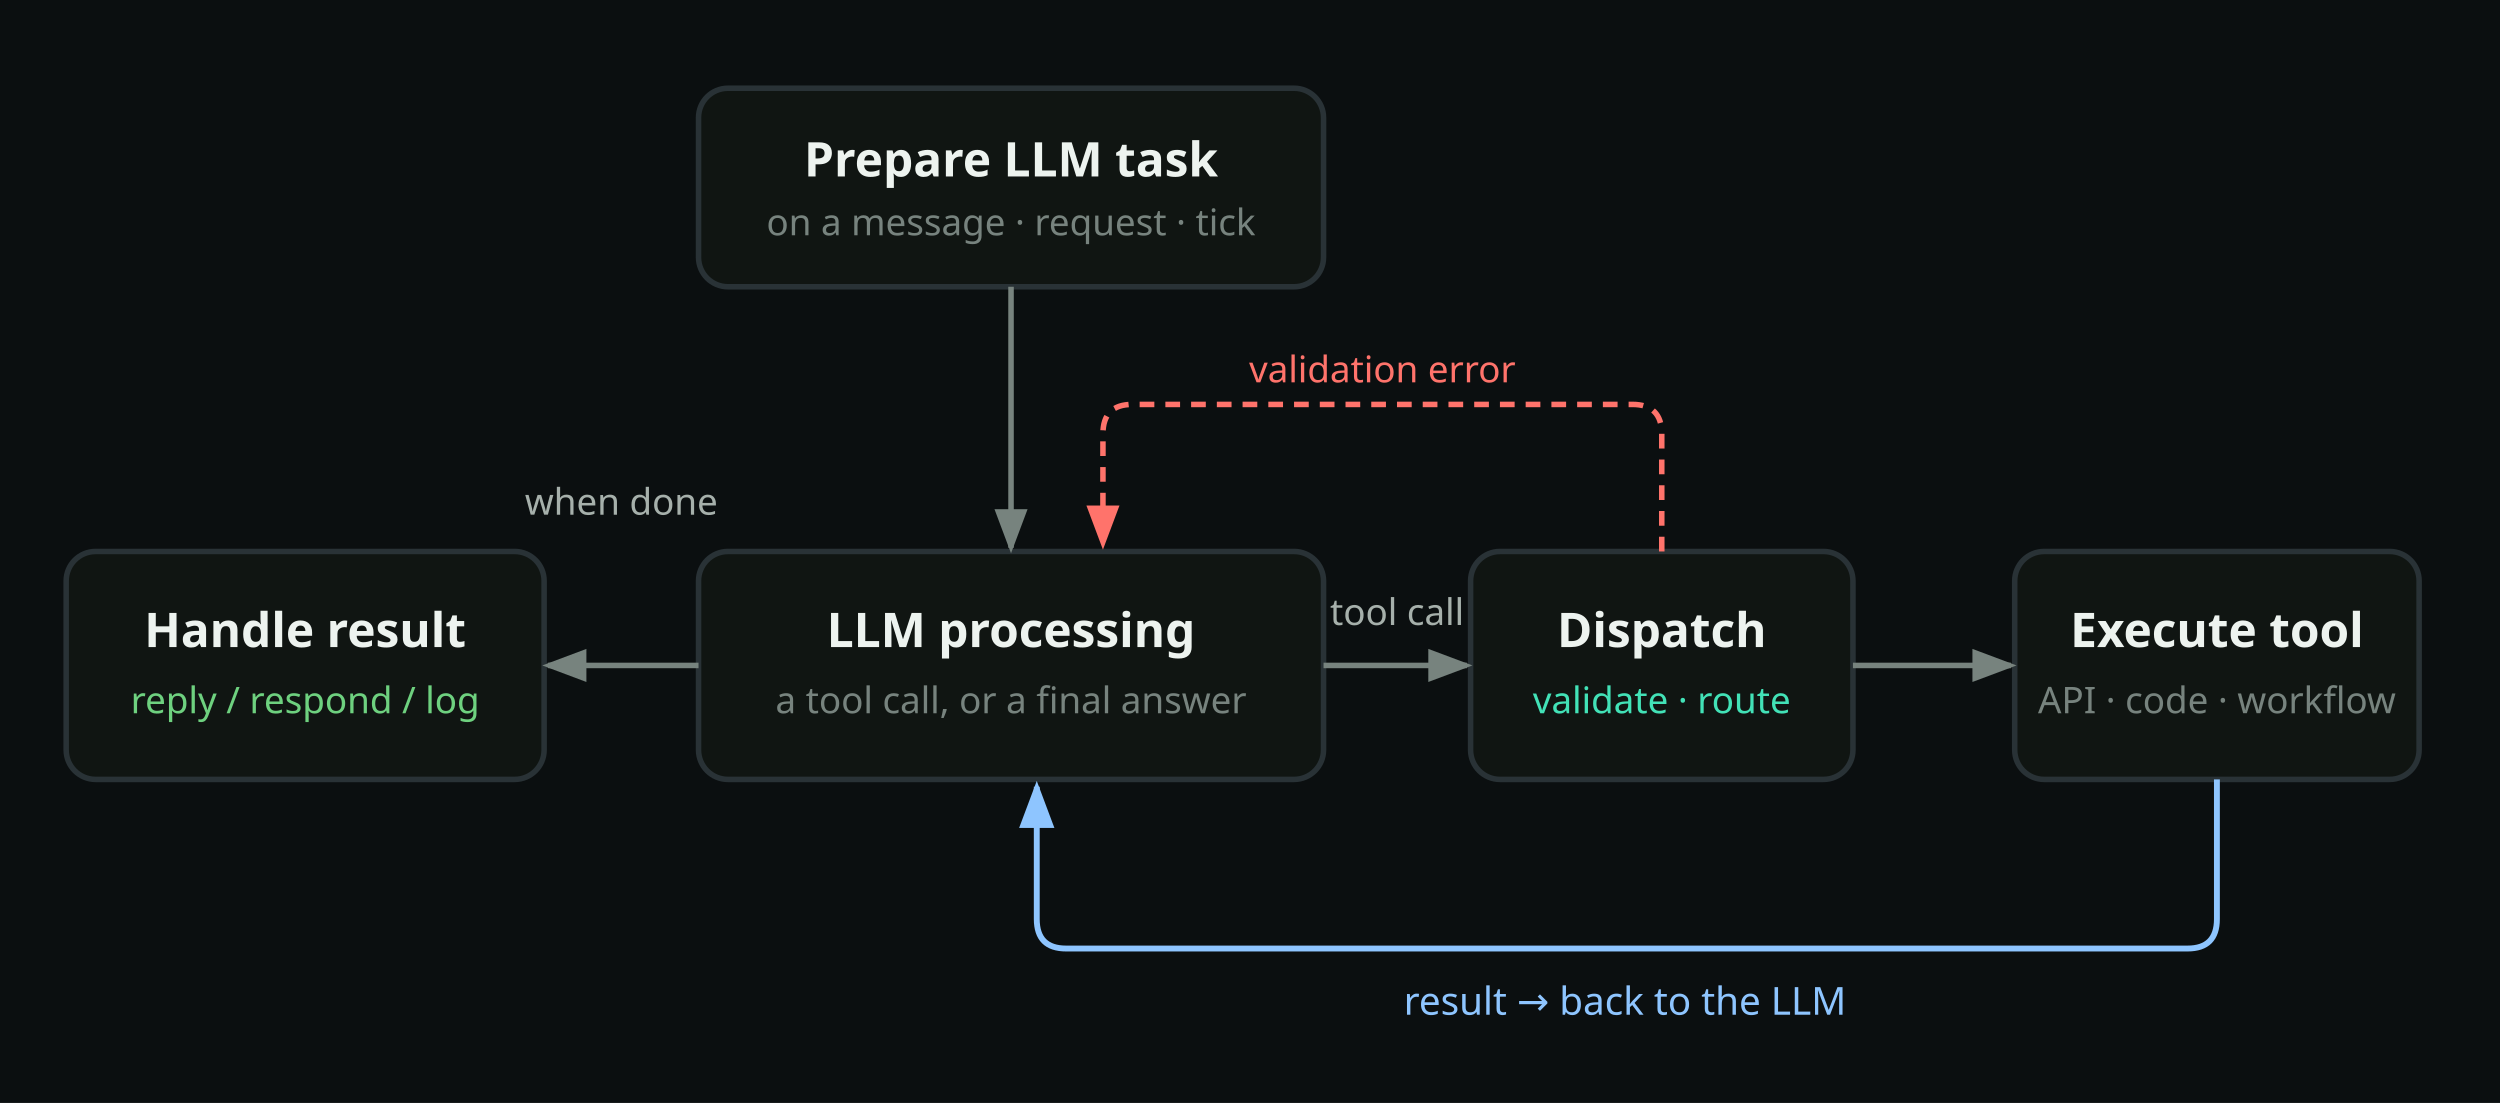
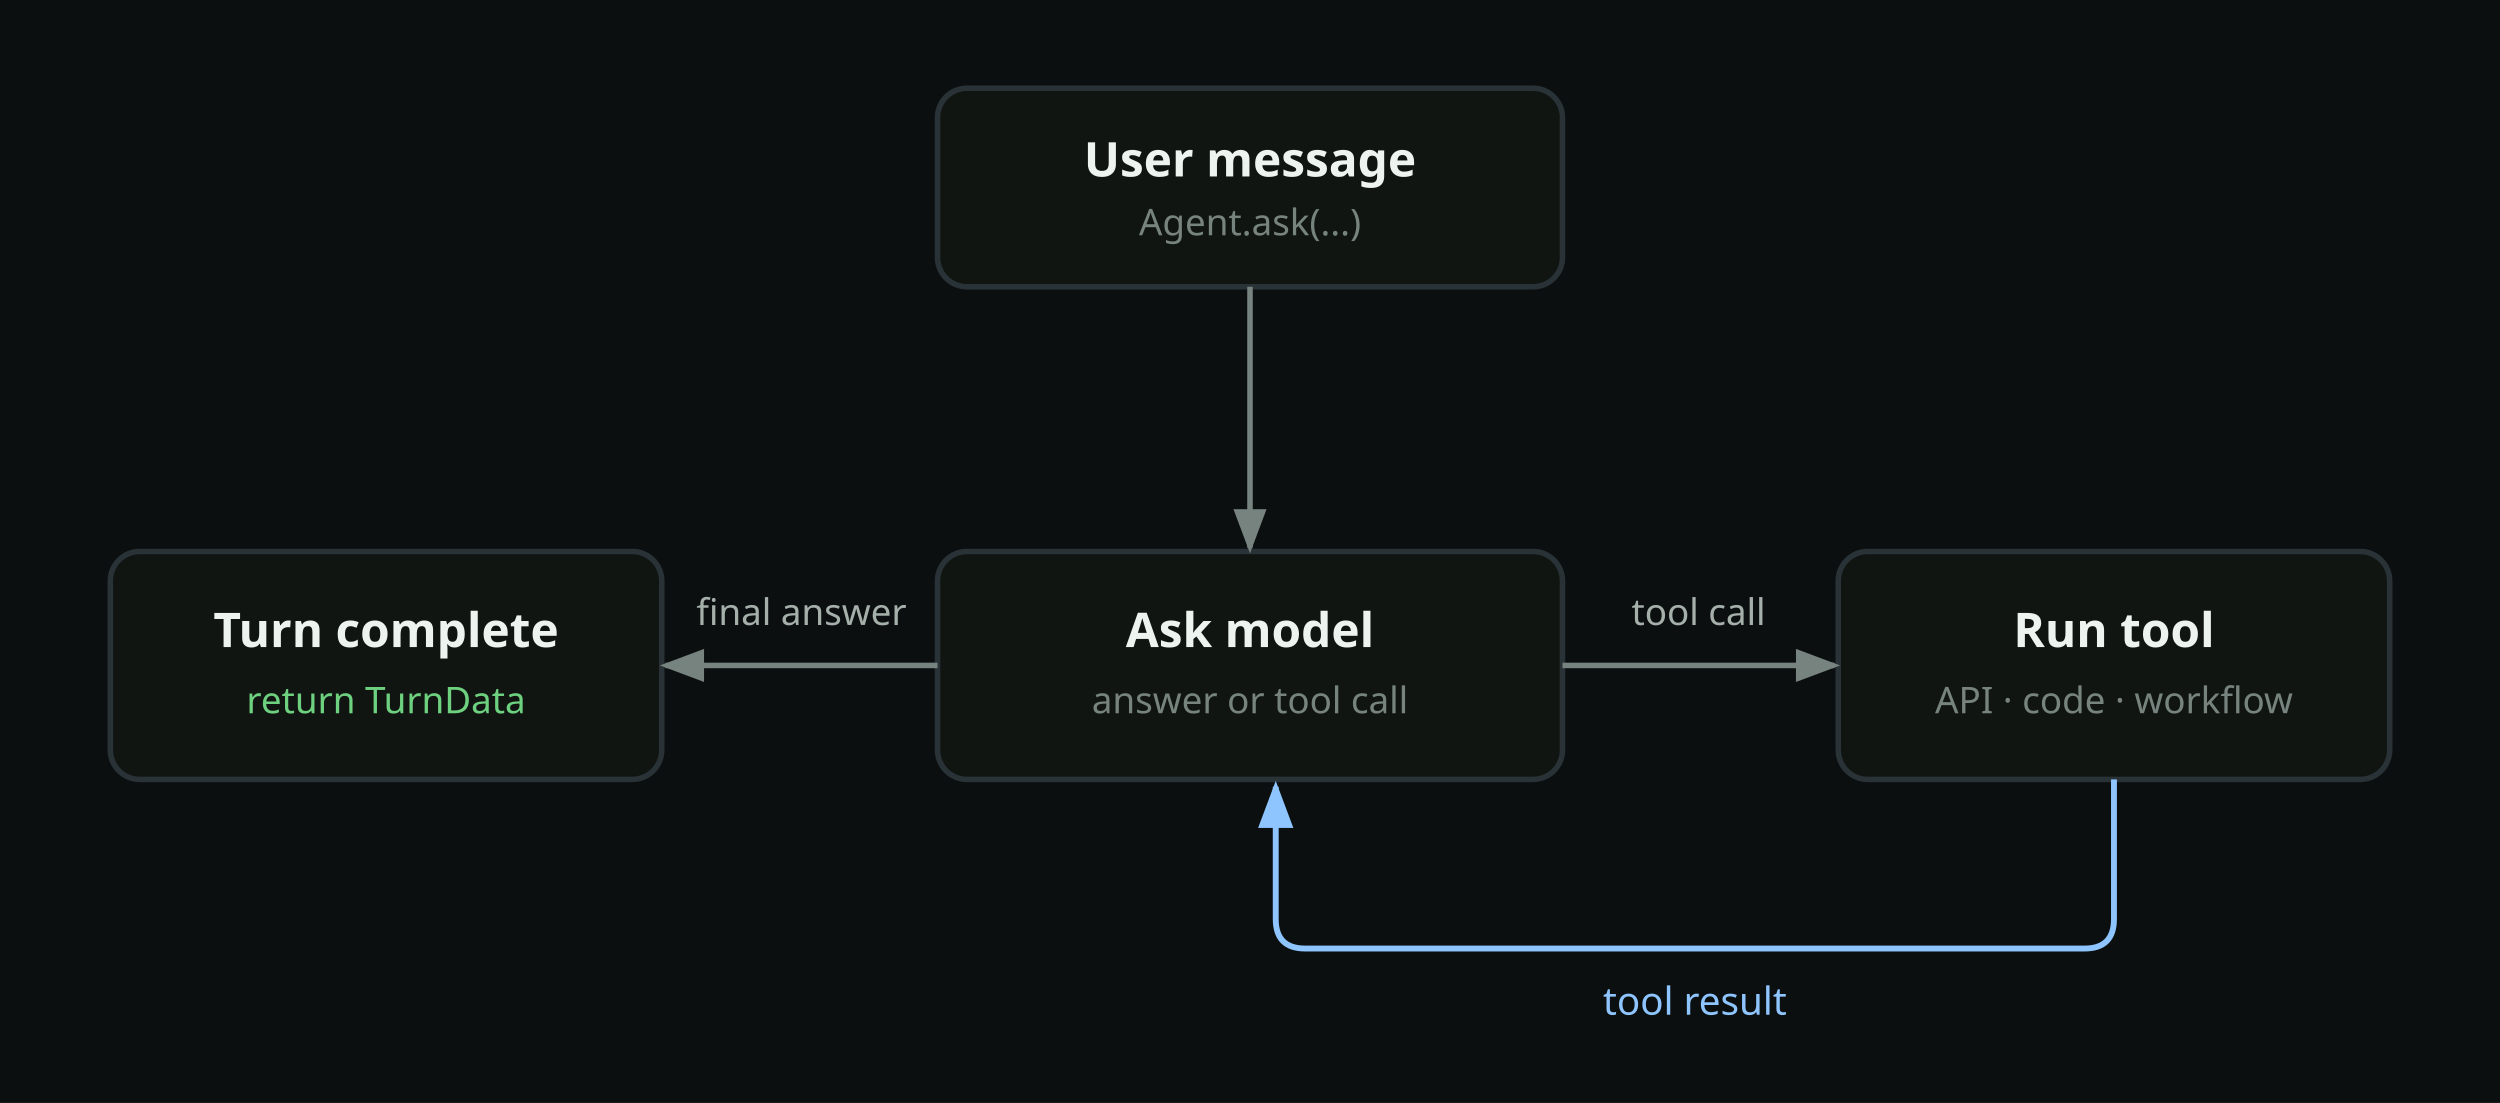
<svg xmlns="http://www.w3.org/2000/svg" viewBox="0 0 680 300" width="680" height="300" style="max-width:100%;height:auto;font-family:system-ui,sans-serif">
  <defs>
    <marker id="arr" markerWidth="8" markerHeight="6" refX="7" refY="3" orient="auto">
      <path d="M0,0 L8,3 L0,6 Z" fill="#77837e" />
    </marker>
    <marker id="arr-b" markerWidth="8" markerHeight="6" refX="7" refY="3" orient="auto">
      <path d="M0,0 L8,3 L0,6 Z" fill="#8ec5ff" />
    </marker>
-     <marker id="arr-r" markerWidth="8" markerHeight="6" refX="7" refY="3" orient="auto">
-       <path d="M0,0 L8,3 L0,6 Z" fill="#ff736b" />
-     </marker>
  </defs>
  <rect width="680" height="300" fill="#0b0f10" />
-   <rect x="190" y="24" width="170" height="54" rx="8" fill="#101512" stroke="#293236" stroke-width="1.5" />
-   <text x="275" y="48" text-anchor="middle" font-size="13" font-weight="600" fill="#edf3ef">Prepare LLM task</text>
-   <text x="275" y="64" text-anchor="middle" font-size="10" fill="#77837e">on a message · request · tick</text>
-   <rect x="18" y="150" width="130" height="62" rx="8" fill="#101512" stroke="#293236" stroke-width="1.5" />
-   <text x="83" y="176" text-anchor="middle" font-size="13" font-weight="600" fill="#edf3ef">Handle result</text>
-   <text x="83" y="194" text-anchor="middle" font-size="10" fill="#6ed17f">reply / respond / log</text>
-   <rect x="190" y="150" width="170" height="62" rx="8" fill="#101512" stroke="#293236" stroke-width="1.5" />
-   <text x="275" y="176" text-anchor="middle" font-size="13" font-weight="600" fill="#edf3ef">LLM processing</text>
-   <text x="275" y="194" text-anchor="middle" font-size="10" fill="#77837e">a tool call, or a final answer</text>
-   <rect x="400" y="150" width="104" height="62" rx="8" fill="#101512" stroke="#293236" stroke-width="1.5" />
-   <text x="452" y="176" text-anchor="middle" font-size="13" font-weight="600" fill="#edf3ef">Dispatch</text>
-   <text x="452" y="194" text-anchor="middle" font-size="10" fill="#42e2b7">validate · route</text>
-   <rect x="548" y="150" width="110" height="62" rx="8" fill="#101512" stroke="#293236" stroke-width="1.5" />
-   <text x="603" y="176" text-anchor="middle" font-size="13" font-weight="600" fill="#edf3ef">Execute tool</text>
-   <text x="603" y="194" text-anchor="middle" font-size="10" fill="#77837e">API · code · workflow</text>
-   <line x1="275" y1="78" x2="275" y2="149" stroke="#77837e" stroke-width="1.5" marker-end="url(#arr)" />
-   <line x1="360" y1="181" x2="399" y2="181" stroke="#77837e" stroke-width="1.5" marker-end="url(#arr)" />
-   <text x="380" y="170" text-anchor="middle" font-size="10" fill="#a6b0ab">tool call</text>
-   <line x1="504" y1="181" x2="547" y2="181" stroke="#77837e" stroke-width="1.5" marker-end="url(#arr)" />
-   <line x1="190" y1="181" x2="149" y2="181" stroke="#77837e" stroke-width="1.5" marker-end="url(#arr)" />
-   <text x="169" y="140" text-anchor="middle" font-size="10" fill="#a6b0ab">when done</text>
-   <path d="M452,150 V118 Q452,110 444,110 H308 Q300,110 300,118 V148" fill="none" stroke="#ff736b" stroke-width="1.5" stroke-dasharray="4 3" marker-end="url(#arr-r)" />
-   <text x="376" y="104" text-anchor="middle" font-size="10" fill="#ff736b">validation error</text>
-   <path d="M603,212 V250 Q603,258 595,258 H290 Q282,258 282,250 V214" fill="none" stroke="#8ec5ff" stroke-width="1.6" marker-end="url(#arr-b)" />
-   <text x="442" y="276" text-anchor="middle" font-size="10.5" fill="#8ec5ff">result → back to the LLM</text>
+   <rect x="255" y="24" width="170" height="54" rx="8" fill="#101512" stroke="#293236" stroke-width="1.5" />
+   <text x="340" y="48" text-anchor="middle" font-size="13" font-weight="600" fill="#edf3ef">User message</text>
+   <text x="340" y="64" text-anchor="middle" font-size="10" fill="#77837e">Agent.ask(...)</text>
+   <rect x="30" y="150" width="150" height="62" rx="8" fill="#101512" stroke="#293236" stroke-width="1.5" />
+   <text x="105" y="176" text-anchor="middle" font-size="13" font-weight="600" fill="#edf3ef">Turn complete</text>
+   <text x="105" y="194" text-anchor="middle" font-size="10" fill="#6ed17f">return TurnData</text>
+   <rect x="255" y="150" width="170" height="62" rx="8" fill="#101512" stroke="#293236" stroke-width="1.5" />
+   <text x="340" y="176" text-anchor="middle" font-size="13" font-weight="600" fill="#edf3ef">Ask model</text>
+   <text x="340" y="194" text-anchor="middle" font-size="10" fill="#77837e">answer or tool call</text>
+   <rect x="500" y="150" width="150" height="62" rx="8" fill="#101512" stroke="#293236" stroke-width="1.5" />
+   <text x="575" y="176" text-anchor="middle" font-size="13" font-weight="600" fill="#edf3ef">Run tool</text>
+   <text x="575" y="194" text-anchor="middle" font-size="10" fill="#77837e">API · code · workflow</text>
+   <line x1="340" y1="78" x2="340" y2="149" stroke="#77837e" stroke-width="1.5" marker-end="url(#arr)" />
+   <line x1="255" y1="181" x2="181" y2="181" stroke="#77837e" stroke-width="1.5" marker-end="url(#arr)" />
+   <text x="218" y="170" text-anchor="middle" font-size="10" fill="#a6b0ab">final answer</text>
+   <line x1="425" y1="181" x2="499" y2="181" stroke="#77837e" stroke-width="1.5" marker-end="url(#arr)" />
+   <text x="462" y="170" text-anchor="middle" font-size="10" fill="#a6b0ab">tool call</text>
+   <path d="M575,212 V250 Q575,258 567,258 H355 Q347,258 347,250 V214" fill="none" stroke="#8ec5ff" stroke-width="1.6" marker-end="url(#arr-b)" />
+   <text x="461" y="276" text-anchor="middle" font-size="10.5" fill="#8ec5ff">tool result</text>
</svg>
